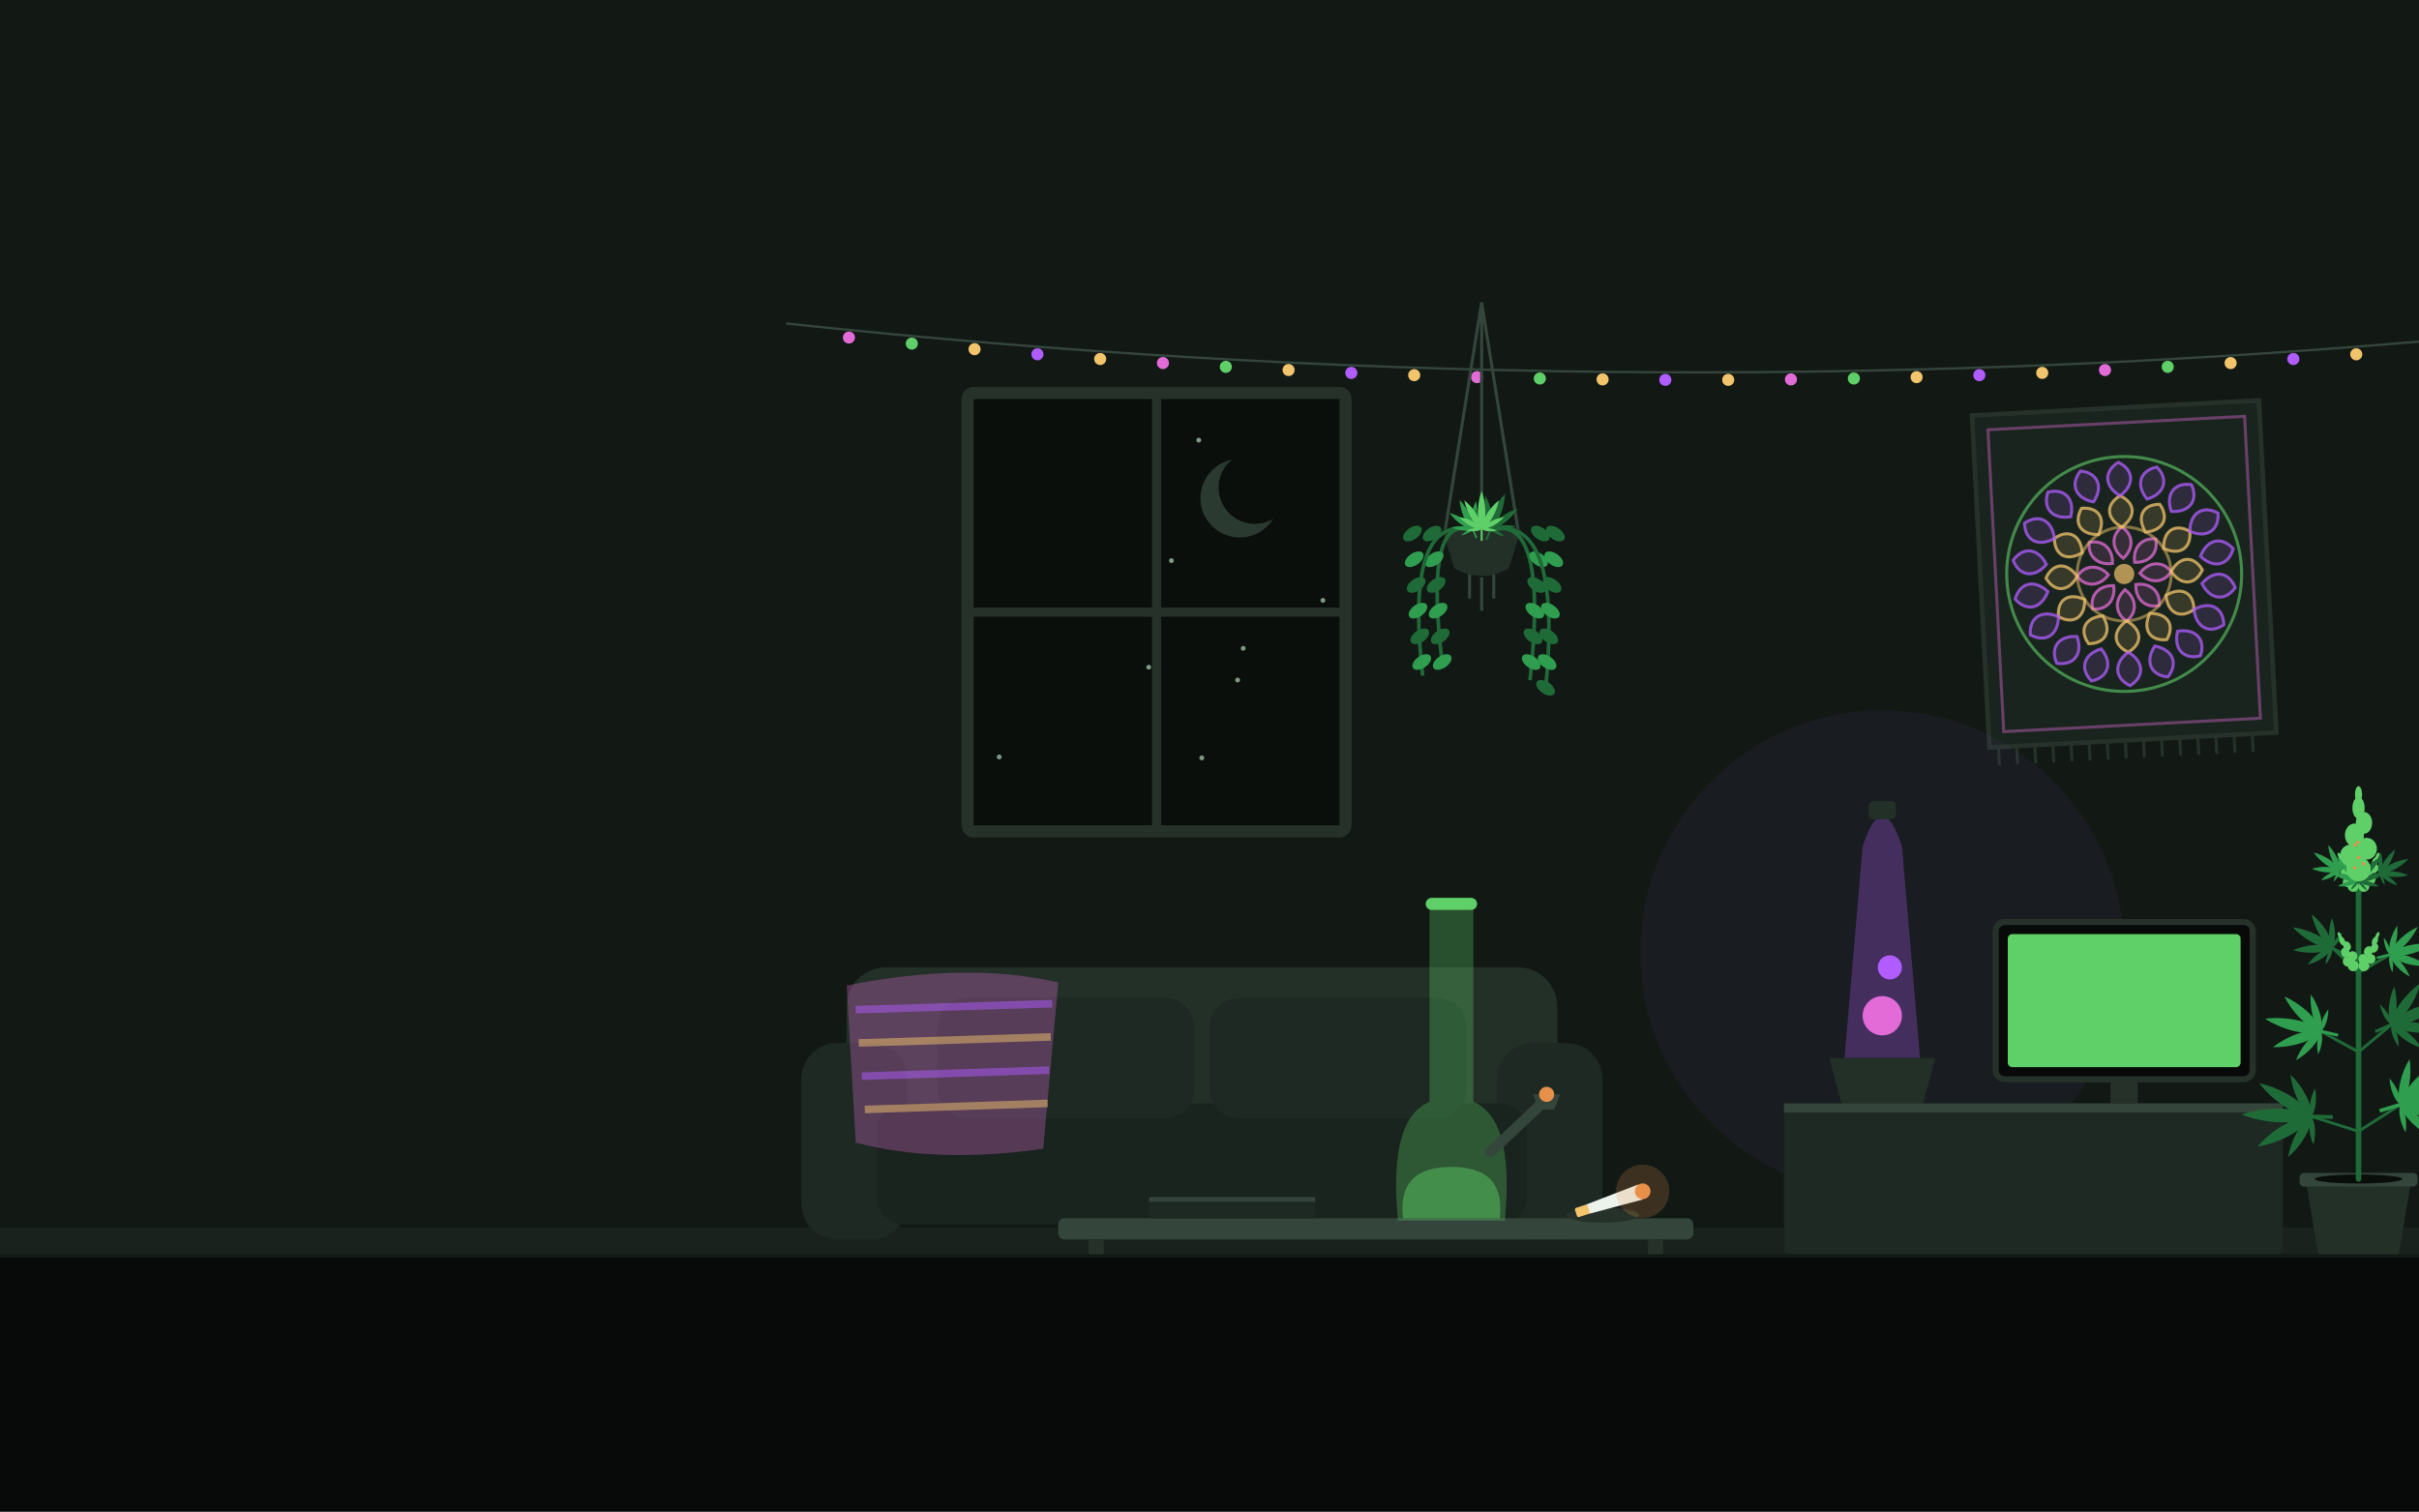
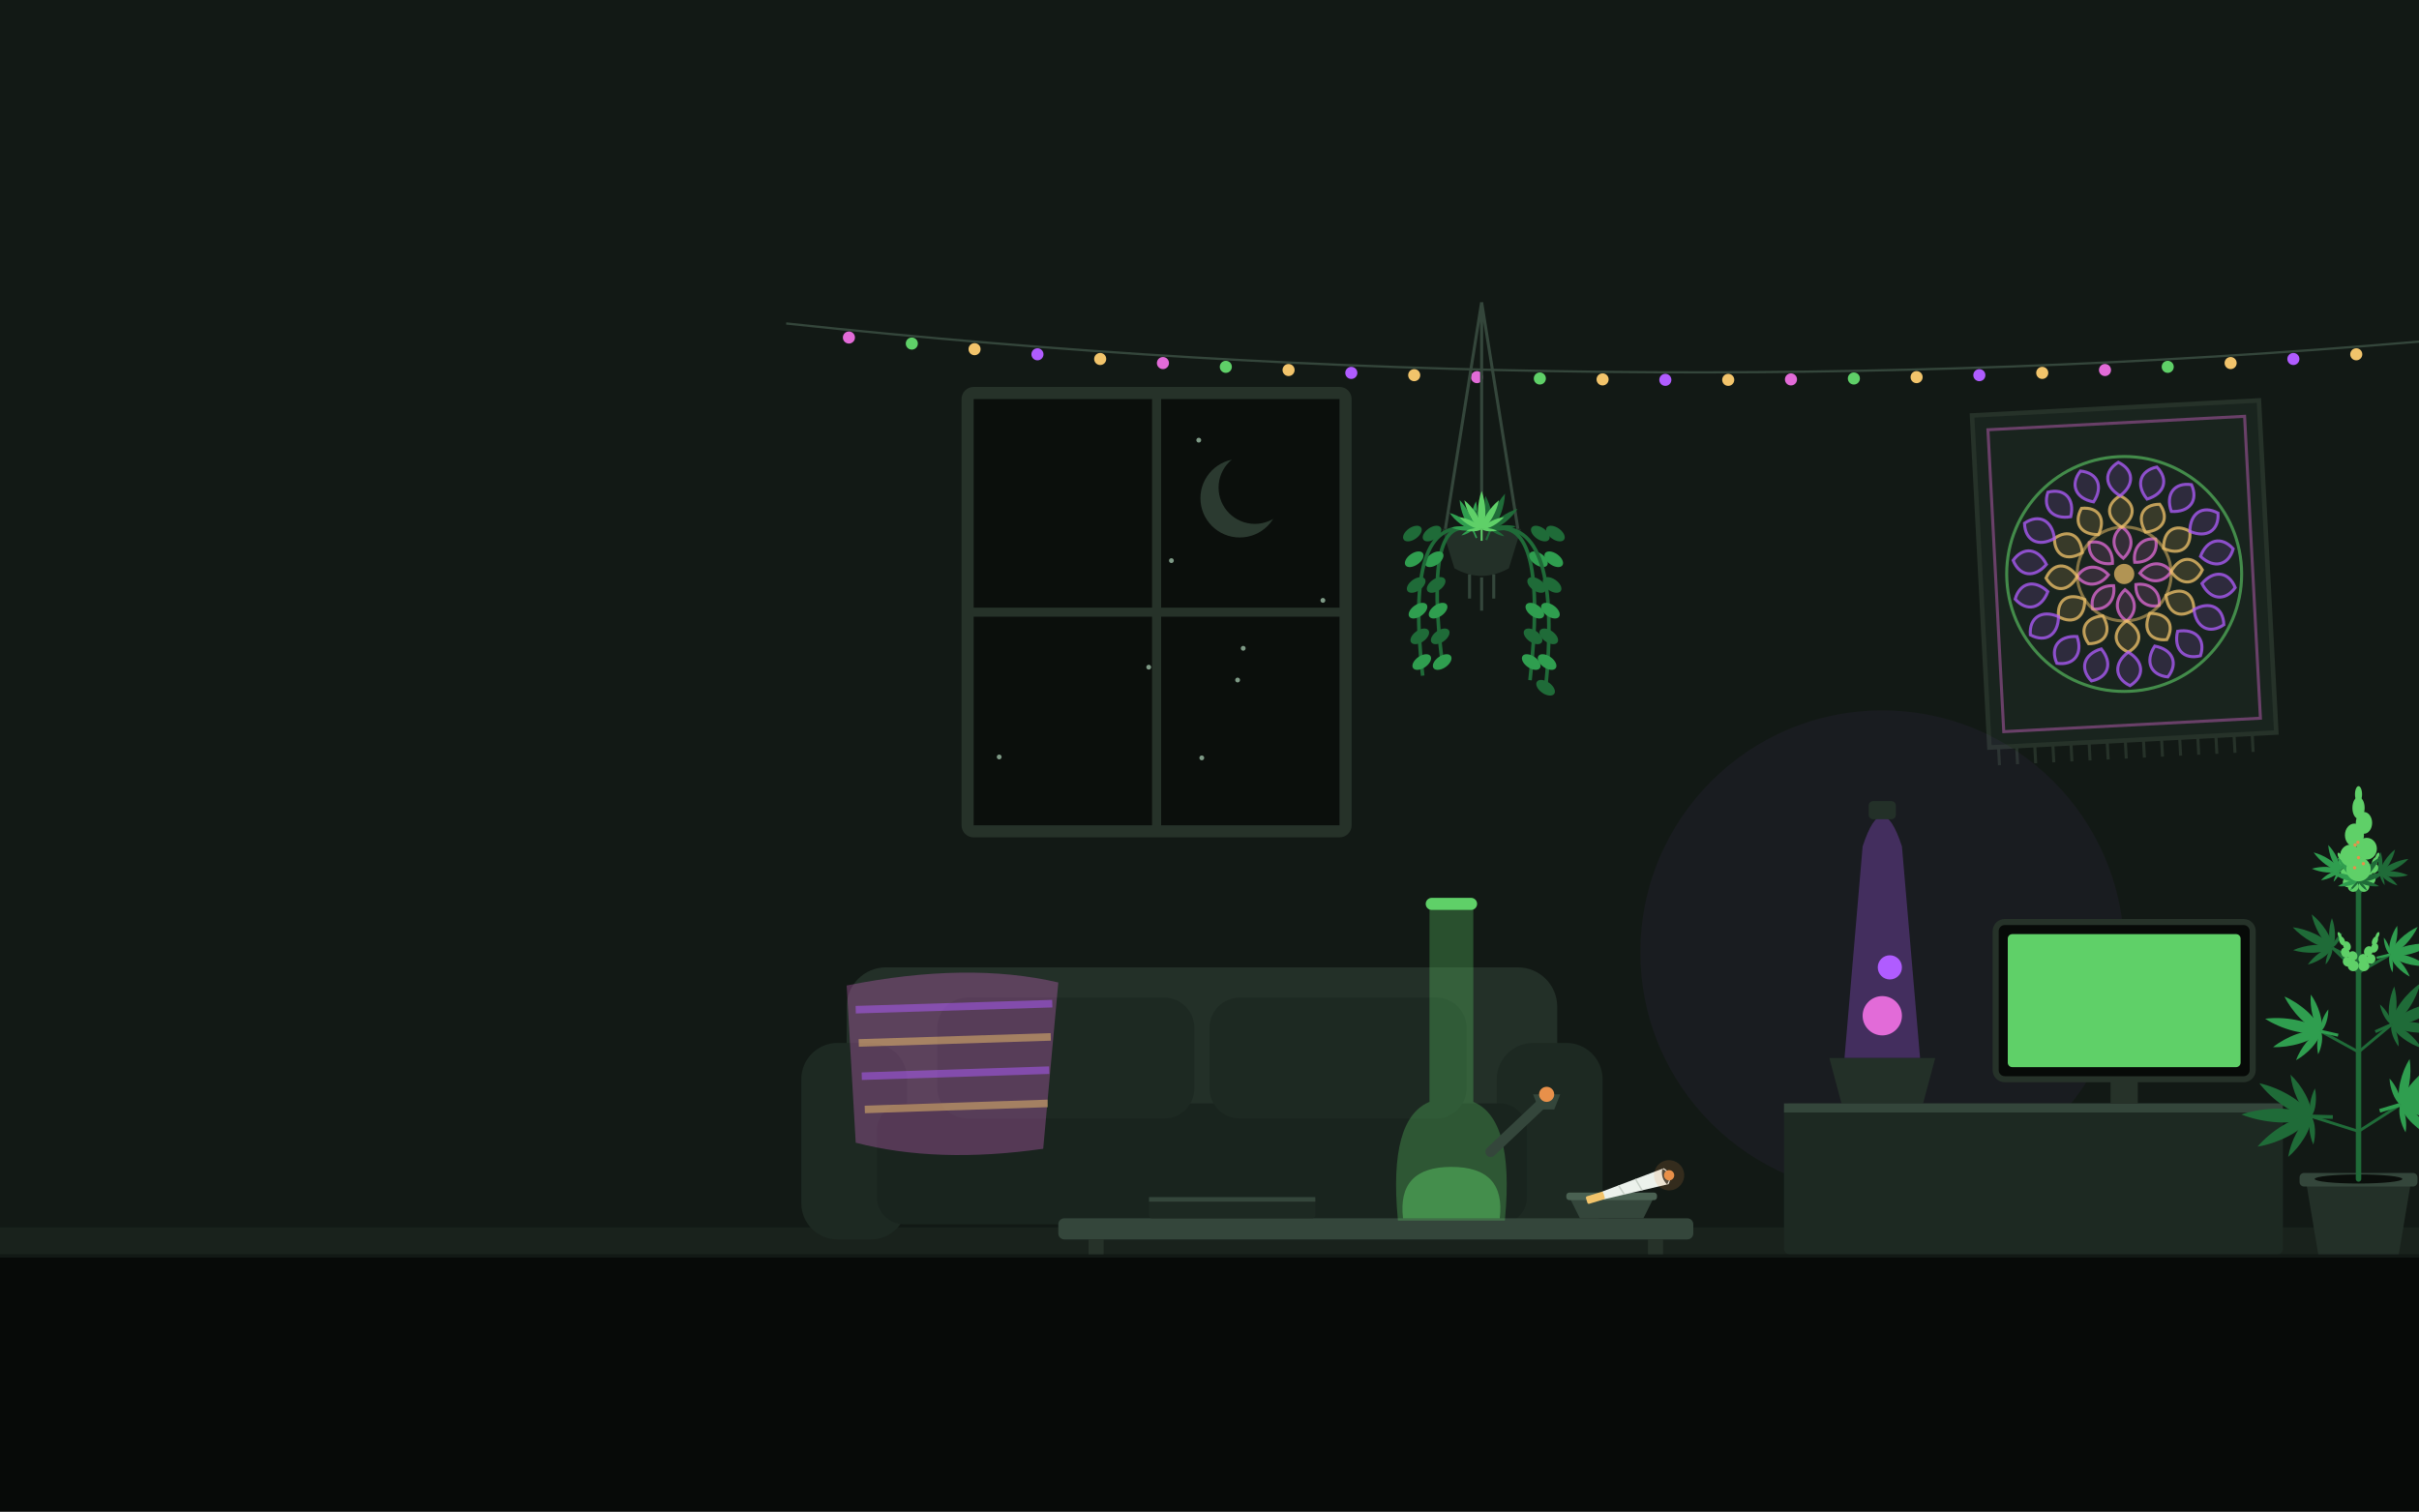
<svg xmlns="http://www.w3.org/2000/svg" viewBox="0 0 1600 1000" preserveAspectRatio="xMidYMax slice" role="img" aria-label="Un salon la nuit : canapé, bang sur la table basse, lampe à lave, tenture au mandala">
  <style>
.smoke{animation:drift 31s linear infinite;transform-box:fill-box;transform-origin:50% 100%;opacity:0}
@keyframes drift{0%{transform:translate(0,0) scale(.5);opacity:0}12%{opacity:.95}100%{transform:translate(300px,-360px) scale(2.2);opacity:0}}
.blink{animation:blink 2.6s steps(1) infinite}
@keyframes blink{50%{opacity:.1}}
.tw{animation:tw 5s ease-in-out infinite}
@keyframes tw{50%{opacity:.2}}

.breath{animation:breath 6s ease-in-out infinite alternate}
@keyframes breath{from{opacity:.65}to{opacity:1}}
.ember{animation:ember 4s ease-in-out infinite}
@keyframes ember{0%,100%{opacity:.5}40%{opacity:1}}
.spin{animation:spin 140s linear infinite;transform-box:fill-box;transform-origin:50% 50%}
@keyframes spin{to{transform:rotate(360deg)}}
.sway{animation:sway 7s ease-in-out infinite alternate;transform-box:fill-box;transform-origin:50% 100%}
@keyframes sway{from{transform:rotate(-1.4deg)}to{transform:rotate(1.4deg)}}
.flame{animation:flick 1.1s ease-in-out infinite alternate;transform-box:fill-box;transform-origin:50% 100%}
@keyframes flick{0%{transform:scale(1,1)}40%{transform:scale(.9,1.14)}100%{transform:scale(1.08,.9)}}

.lava{animation:lava 9s ease-in-out infinite alternate;transform-box:fill-box;transform-origin:50% 50%}
@keyframes lava{from{transform:translateY(0) scale(1)}to{transform:translateY(-46px) scale(.8,1.25)}}
.bub{animation:bub 2.2s ease-in infinite;opacity:0}
@keyframes bub{0%{opacity:0;transform:translateY(0)}20%{opacity:.8}100%{opacity:0;transform:translateY(-70px)}}
.tv{animation:tv 3s steps(1) infinite}
@keyframes tv{0%{opacity:.5}33%{opacity:.7}66%{opacity:.4}}
@media (prefers-reduced-motion:reduce){*{animation:none!important}.smoke{opacity:.8}}</style>
  <rect width="1600" height="1000" fill="#0B0F0C" />
  <rect width="1600" height="830" fill="#121915" />
  <rect y="812" width="1600" height="18" fill="#19221C" />
  <defs>
    <g id="fan">
      <g stroke="none">
        <path transform="rotate(0)" d="M0 0C6.3 -9.2 4.7 -29.4 0 -42C-4.7 -29.4 -6.3 -9.2 0 0Z" />
        <path transform="rotate(-31)" d="M0 0C5.5 -8.1 4.2 -25.9 0 -37C-4.2 -25.9 -5.5 -8.1 0 0Z" />
        <path transform="rotate(31)" d="M0 0C5.5 -8.1 4.2 -25.9 0 -37C-4.2 -25.9 -5.5 -8.1 0 0Z" />
        <path transform="rotate(-62)" d="M0 0C4.2 -6.2 3.2 -19.6 0 -28C-3.2 -19.6 -4.2 -6.2 0 0Z" />
        <path transform="rotate(62)" d="M0 0C4.2 -6.2 3.2 -19.6 0 -28C-3.2 -19.6 -4.2 -6.2 0 0Z" />
        <path transform="rotate(-96)" d="M0 0C2.5 -3.7 1.9 -11.9 0 -17C-1.9 -11.9 -2.5 -3.7 0 0Z" />
        <path transform="rotate(96)" d="M0 0C2.5 -3.7 1.9 -11.9 0 -17C-1.9 -11.9 -2.5 -3.7 0 0Z" />
      </g>
      <path d="M0 0V13" fill="none" stroke-width="2.2" />
    </g>
    <g id="bud">
      <ellipse cx="0" cy="-7" rx="9" ry="9" />
      <ellipse cx="-6" cy="-17" rx="7.5" ry="8" />
      <ellipse cx="6" cy="-22" rx="7.5" ry="8" />
      <ellipse cx="-3" cy="-32" rx="7" ry="8.5" />
      <ellipse cx="4" cy="-41" rx="6" ry="8" />
      <ellipse cx="0" cy="-52" rx="4.5" ry="8" />
      <ellipse cx="0" cy="-62" rx="2.6" ry="6" />
    </g>
    <linearGradient id="lc" x1="0" y1="0" x2="0" y2="1">
      <stop offset="0" stop-color="#B05CFF" stop-opacity=".36" />
      <stop offset="1" stop-color="#B05CFF" stop-opacity="0" />
    </linearGradient>
    <linearGradient id="pc" x1="0" y1="0" x2="0" y2="1">
      <stop offset="0" stop-color="#E26BD8" stop-opacity=".32" />
      <stop offset="1" stop-color="#E26BD8" stop-opacity="0" />
    </linearGradient>
    <linearGradient id="wc" x1="0" y1="0" x2="0" y2="1">
      <stop offset="0" stop-color="#ECF2EC" stop-opacity=".3" />
      <stop offset="1" stop-color="#ECF2EC" stop-opacity="0" />
    </linearGradient>
    <radialGradient id="warm">
      <stop offset="0" stop-color="#E8904A" stop-opacity=".5" />
      <stop offset="1" stop-color="#E8904A" stop-opacity="0" />
    </radialGradient>
  </defs>
  <path d="M520 214 Q1060 272 1600 226" fill="none" stroke="#34463B" stroke-width="1.5" />
  <circle class="tw" style="animation-delay:-0.4s;animation-duration:3.2s" cx="561.5" cy="223.3" r="4" fill="#E26BD8" />
  <circle class="tw" style="animation-delay:-0.9s;animation-duration:3.2s" cx="603.1" cy="227.3" r="4" fill="#5FD068" />
  <circle class="tw" style="animation-delay:-1.3s;animation-duration:3.2s" cx="644.6" cy="231" r="4" fill="#F2C46B" />
  <circle class="tw" style="animation-delay:-1.7s;animation-duration:3.2s" cx="686.2" cy="234.4" r="4" fill="#B05CFF" />
  <circle class="tw" style="animation-delay:-2.1s;animation-duration:3.2s" cx="727.7" cy="237.5" r="4" fill="#F2C46B" />
  <circle class="tw" style="animation-delay:-2.6s;animation-duration:3.2s" cx="769.2" cy="240.2" r="4" fill="#E26BD8" />
  <circle class="tw" style="animation-delay:-3s;animation-duration:3.2s" cx="810.8" cy="242.7" r="4" fill="#5FD068" />
  <circle class="tw" style="animation-delay:-3.4s;animation-duration:3.2s" cx="852.3" cy="244.8" r="4" fill="#F2C46B" />
  <circle class="tw" style="animation-delay:-3.9s;animation-duration:3.2s" cx="893.8" cy="246.7" r="4" fill="#B05CFF" />
  <circle class="tw" style="animation-delay:-4.3s;animation-duration:3.2s" cx="935.4" cy="248.2" r="4" fill="#F2C46B" />
  <circle class="tw" style="animation-delay:-4.7s;animation-duration:3.2s" cx="976.9" cy="249.5" r="4" fill="#E26BD8" />
  <circle class="tw" style="animation-delay:-5.2s;animation-duration:3.2s" cx="1018.5" cy="250.4" r="4" fill="#5FD068" />
  <circle class="tw" style="animation-delay:-5.6s;animation-duration:3.2s" cx="1060" cy="251" r="4" fill="#F2C46B" />
  <circle class="tw" style="animation-delay:-6s;animation-duration:3.2s" cx="1101.5" cy="251.3" r="4" fill="#B05CFF" />
  <circle class="tw" style="animation-delay:-6.5s;animation-duration:3.2s" cx="1143.1" cy="251.3" r="4" fill="#F2C46B" />
  <circle class="tw" style="animation-delay:-6.9s;animation-duration:3.2s" cx="1184.6" cy="251" r="4" fill="#E26BD8" />
  <circle class="tw" style="animation-delay:-7.3s;animation-duration:3.2s" cx="1226.2" cy="250.4" r="4" fill="#5FD068" />
  <circle class="tw" style="animation-delay:-7.7s;animation-duration:3.2s" cx="1267.7" cy="249.5" r="4" fill="#F2C46B" />
  <circle class="tw" style="animation-delay:-8.2s;animation-duration:3.2s" cx="1309.2" cy="248.2" r="4" fill="#B05CFF" />
  <circle class="tw" style="animation-delay:-8.6s;animation-duration:3.2s" cx="1350.8" cy="246.7" r="4" fill="#F2C46B" />
  <circle class="tw" style="animation-delay:-9s;animation-duration:3.2s" cx="1392.3" cy="244.8" r="4" fill="#E26BD8" />
  <circle class="tw" style="animation-delay:-9.5s;animation-duration:3.2s" cx="1433.8" cy="242.7" r="4" fill="#5FD068" />
  <circle class="tw" style="animation-delay:-9.9s;animation-duration:3.2s" cx="1475.4" cy="240.2" r="4" fill="#F2C46B" />
  <circle class="tw" style="animation-delay:-10.3s;animation-duration:3.2s" cx="1516.9" cy="237.5" r="4" fill="#B05CFF" />
  <circle class="tw" style="animation-delay:-10.8s;animation-duration:3.2s" cx="1558.5" cy="234.4" r="4" fill="#F2C46B" />
  <rect x="640" y="260" width="250" height="290" rx="4" fill="#0B0F0C" stroke="#263229" stroke-width="8" />
  <circle class="tw" style="animation-delay:-1.2s" cx="774.8" cy="370.9" r="1.6" fill="#7E9A86" />
  <circle class="tw" style="animation-delay:-3s" cx="792.9" cy="291.2" r="1.6" fill="#7E9A86" />
  <circle class="tw" style="animation-delay:-0.1s" cx="839.9" cy="342" r="1.6" fill="#7E9A86" />
  <circle class="tw" style="animation-delay:-1.2s" cx="875" cy="397.2" r="1.6" fill="#7E9A86" />
  <circle class="tw" style="animation-delay:-4.2s" cx="759.8" cy="441.4" r="1.6" fill="#7E9A86" />
  <circle class="tw" style="animation-delay:-0.8s" cx="794.9" cy="501.4" r="1.6" fill="#7E9A86" />
  <circle class="tw" style="animation-delay:-2.6s" cx="818.6" cy="449.9" r="1.6" fill="#7E9A86" />
  <circle class="tw" style="animation-delay:-0.3s" cx="822.3" cy="428.9" r="1.6" fill="#7E9A86" />
  <circle class="tw" style="animation-delay:-1.5s" cx="660.9" cy="500.8" r="1.6" fill="#7E9A86" />
  <circle cx="820" cy="329.6" r="26" fill="#2B3A30" />
  <circle cx="830" cy="322.6" r="24" fill="#0B0F0C" />
  <path d="M765 260 V550 M640 405 H890" stroke="#263229" stroke-width="6" />
  <g transform="rotate(-3 1400 380)">
    <rect x="1310" y="270" width="190" height="220" fill="#19241E" stroke="#263229" stroke-width="3" />
    <rect x="1320" y="280" width="170" height="200" fill="none" stroke="#E26BD8" stroke-opacity=".4" stroke-width="2" />
    <path d="M1316 490 v12" stroke="#263229" stroke-width="2" />
    <path d="M1328 490 v12" stroke="#263229" stroke-width="2" />
    <path d="M1340 490 v12" stroke="#263229" stroke-width="2" />
    <path d="M1352 490 v12" stroke="#263229" stroke-width="2" />
    <path d="M1364 490 v12" stroke="#263229" stroke-width="2" />
    <path d="M1376 490 v12" stroke="#263229" stroke-width="2" />
    <path d="M1388 490 v12" stroke="#263229" stroke-width="2" />
    <path d="M1400 490 v12" stroke="#263229" stroke-width="2" />
    <path d="M1412 490 v12" stroke="#263229" stroke-width="2" />
    <path d="M1424 490 v12" stroke="#263229" stroke-width="2" />
    <path d="M1436 490 v12" stroke="#263229" stroke-width="2" />
    <path d="M1448 490 v12" stroke="#263229" stroke-width="2" />
    <path d="M1460 490 v12" stroke="#263229" stroke-width="2" />
    <path d="M1472 490 v12" stroke="#263229" stroke-width="2" />
    <path d="M1484 490 v12" stroke="#263229" stroke-width="2" />
    <g transform="translate(1405 380)">
      <g class="spin" fill="none">
        <g fill="#E26BD8" fill-opacity=".14" stroke="#E26BD8" stroke-opacity=".75" stroke-width="2">
          <path transform="rotate(0)" d="M0 -10.4 C7.5 -16.6 7.5 -25.9 0 -31.1 C-7.5 -25.9 -7.5 -16.6 0 -10.4Z" />
          <path transform="rotate(45)" d="M0 -10.4 C7.5 -16.6 7.5 -25.9 0 -31.1 C-7.5 -25.9 -7.5 -16.6 0 -10.4Z" />
          <path transform="rotate(90)" d="M0 -10.4 C7.5 -16.6 7.5 -25.9 0 -31.1 C-7.5 -25.9 -7.5 -16.6 0 -10.4Z" />
          <path transform="rotate(135)" d="M0 -10.4 C7.5 -16.6 7.5 -25.9 0 -31.1 C-7.5 -25.9 -7.5 -16.6 0 -10.4Z" />
          <path transform="rotate(180)" d="M0 -10.4 C7.5 -16.6 7.5 -25.9 0 -31.1 C-7.5 -25.9 -7.5 -16.6 0 -10.4Z" />
          <path transform="rotate(225)" d="M0 -10.4 C7.5 -16.6 7.5 -25.9 0 -31.1 C-7.5 -25.9 -7.5 -16.6 0 -10.4Z" />
          <path transform="rotate(270)" d="M0 -10.4 C7.5 -16.6 7.5 -25.9 0 -31.1 C-7.5 -25.9 -7.5 -16.6 0 -10.4Z" />
          <path transform="rotate(315)" d="M0 -10.4 C7.5 -16.6 7.5 -25.9 0 -31.1 C-7.5 -25.9 -7.5 -16.6 0 -10.4Z" />
        </g>
        <g fill="#F2C46B" fill-opacity=".14" stroke="#F2C46B" stroke-opacity=".75" stroke-width="2">
          <path transform="rotate(0)" d="M0 -31.1 C10 -37.3 10 -46.6 0 -51.8 C-10 -46.6 -10 -37.3 0 -31.1Z" />
          <path transform="rotate(30)" d="M0 -31.1 C10 -37.3 10 -46.6 0 -51.8 C-10 -46.6 -10 -37.3 0 -31.1Z" />
          <path transform="rotate(60)" d="M0 -31.1 C10 -37.3 10 -46.6 0 -51.8 C-10 -46.6 -10 -37.3 0 -31.1Z" />
          <path transform="rotate(90)" d="M0 -31.1 C10 -37.3 10 -46.6 0 -51.8 C-10 -46.6 -10 -37.3 0 -31.1Z" />
          <path transform="rotate(120)" d="M0 -31.1 C10 -37.3 10 -46.6 0 -51.8 C-10 -46.6 -10 -37.3 0 -31.1Z" />
          <path transform="rotate(150)" d="M0 -31.1 C10 -37.3 10 -46.6 0 -51.8 C-10 -46.6 -10 -37.3 0 -31.1Z" />
          <path transform="rotate(180)" d="M0 -31.1 C10 -37.3 10 -46.6 0 -51.8 C-10 -46.6 -10 -37.3 0 -31.1Z" />
          <path transform="rotate(210)" d="M0 -31.1 C10 -37.3 10 -46.6 0 -51.8 C-10 -46.6 -10 -37.3 0 -31.1Z" />
          <path transform="rotate(240)" d="M0 -31.1 C10 -37.3 10 -46.6 0 -51.8 C-10 -46.6 -10 -37.3 0 -31.1Z" />
          <path transform="rotate(270)" d="M0 -31.1 C10 -37.3 10 -46.6 0 -51.8 C-10 -46.6 -10 -37.3 0 -31.1Z" />
          <path transform="rotate(300)" d="M0 -31.1 C10 -37.3 10 -46.6 0 -51.8 C-10 -46.6 -10 -37.3 0 -31.1Z" />
          <path transform="rotate(330)" d="M0 -31.1 C10 -37.3 10 -46.6 0 -51.8 C-10 -46.6 -10 -37.3 0 -31.1Z" />
        </g>
        <g fill="#B05CFF" fill-opacity=".14" stroke="#B05CFF" stroke-opacity=".75" stroke-width="2">
          <path transform="rotate(0)" d="M0 -51.8 C10.1 -58.5 10.1 -68.5 0 -74 C-10.1 -68.5 -10.1 -58.5 0 -51.8Z" />
          <path transform="rotate(20)" d="M0 -51.8 C10.1 -58.5 10.1 -68.5 0 -74 C-10.1 -68.5 -10.1 -58.5 0 -51.8Z" />
          <path transform="rotate(40)" d="M0 -51.8 C10.1 -58.5 10.1 -68.5 0 -74 C-10.1 -68.5 -10.1 -58.5 0 -51.8Z" />
          <path transform="rotate(60)" d="M0 -51.8 C10.1 -58.5 10.1 -68.5 0 -74 C-10.1 -68.5 -10.1 -58.5 0 -51.8Z" />
          <path transform="rotate(80)" d="M0 -51.8 C10.1 -58.5 10.1 -68.5 0 -74 C-10.1 -68.5 -10.1 -58.5 0 -51.8Z" />
          <path transform="rotate(100)" d="M0 -51.8 C10.1 -58.5 10.1 -68.5 0 -74 C-10.1 -68.5 -10.1 -58.5 0 -51.8Z" />
          <path transform="rotate(120)" d="M0 -51.8 C10.1 -58.5 10.1 -68.5 0 -74 C-10.1 -68.5 -10.1 -58.5 0 -51.8Z" />
          <path transform="rotate(140)" d="M0 -51.8 C10.1 -58.5 10.1 -68.5 0 -74 C-10.1 -68.5 -10.1 -58.5 0 -51.8Z" />
          <path transform="rotate(160)" d="M0 -51.8 C10.1 -58.5 10.1 -68.5 0 -74 C-10.1 -68.5 -10.1 -58.5 0 -51.8Z" />
          <path transform="rotate(180)" d="M0 -51.8 C10.1 -58.5 10.1 -68.5 0 -74 C-10.1 -68.5 -10.1 -58.5 0 -51.8Z" />
          <path transform="rotate(200)" d="M0 -51.8 C10.1 -58.5 10.1 -68.5 0 -74 C-10.1 -68.5 -10.1 -58.5 0 -51.8Z" />
          <path transform="rotate(220)" d="M0 -51.8 C10.1 -58.5 10.1 -68.5 0 -74 C-10.1 -68.5 -10.1 -58.5 0 -51.8Z" />
          <path transform="rotate(240)" d="M0 -51.8 C10.1 -58.5 10.1 -68.5 0 -74 C-10.1 -68.5 -10.1 -58.5 0 -51.8Z" />
          <path transform="rotate(260)" d="M0 -51.8 C10.1 -58.5 10.1 -68.5 0 -74 C-10.1 -68.5 -10.1 -58.5 0 -51.8Z" />
          <path transform="rotate(280)" d="M0 -51.8 C10.1 -58.5 10.1 -68.5 0 -74 C-10.1 -68.5 -10.1 -58.5 0 -51.8Z" />
          <path transform="rotate(300)" d="M0 -51.8 C10.1 -58.5 10.1 -68.5 0 -74 C-10.1 -68.5 -10.1 -58.5 0 -51.8Z" />
          <path transform="rotate(320)" d="M0 -51.8 C10.1 -58.5 10.1 -68.5 0 -74 C-10.1 -68.5 -10.1 -58.5 0 -51.8Z" />
          <path transform="rotate(340)" d="M0 -51.8 C10.1 -58.5 10.1 -68.5 0 -74 C-10.1 -68.5 -10.1 -58.5 0 -51.8Z" />
        </g>
        <circle r="77.7" stroke="#5FD068" stroke-opacity=".6" stroke-width="2" />
        <circle r="31.1" stroke="#F2C46B" stroke-opacity=".5" stroke-width="2" />
        <circle r="6.7" fill="#F2C46B" fill-opacity=".7" stroke="none" />
      </g>
    </g>
  </g>
  <path d="M980 200 L956 350 M980 200 L1004 350 M980 200 V350" stroke="#34463B" stroke-width="2" fill="none" />
  <path d="M954 350 H1006 L998 376 Q980 386 962 376 Z" fill="#233028" />
  <path d="M972 380 v16 M980 382 v22 M988 380 v16" stroke="#34463B" stroke-width="2" />
  <path d="M972 350 Q942 342 954 439" fill="none" stroke="#1F6B38" stroke-width="2.4" />
  <ellipse cx="947.2" cy="353" rx="7" ry="4" fill="#1F6B38" transform="rotate(-35 947.2 353)" />
  <ellipse cx="948.6" cy="370" rx="7" ry="4" fill="#2F9E4F" transform="rotate(-35 948.6 370)" />
  <ellipse cx="949.9" cy="387" rx="7" ry="4" fill="#1F6B38" transform="rotate(-35 949.9 387)" />
  <ellipse cx="951.2" cy="404" rx="7" ry="4" fill="#2F9E4F" transform="rotate(-35 951.2 404)" />
  <ellipse cx="952.6" cy="421" rx="7" ry="4" fill="#1F6B38" transform="rotate(-35 952.6 421)" />
  <ellipse cx="953.9" cy="438" rx="7" ry="4" fill="#2F9E4F" transform="rotate(-35 953.9 438)" />
  <path d="M972 350 Q929 342 941 447" fill="none" stroke="#1F6B38" stroke-width="2.4" />
  <ellipse cx="934.2" cy="353" rx="7" ry="4" fill="#1F6B38" transform="rotate(-35 934.2 353)" />
  <ellipse cx="935.4" cy="370" rx="7" ry="4" fill="#2F9E4F" transform="rotate(-35 935.4 370)" />
  <ellipse cx="936.7" cy="387" rx="7" ry="4" fill="#1F6B38" transform="rotate(-35 936.7 387)" />
  <ellipse cx="937.9" cy="404" rx="7" ry="4" fill="#2F9E4F" transform="rotate(-35 937.9 404)" />
  <ellipse cx="939.1" cy="421" rx="7" ry="4" fill="#1F6B38" transform="rotate(-35 939.1 421)" />
  <ellipse cx="940.4" cy="438" rx="7" ry="4" fill="#2F9E4F" transform="rotate(-35 940.4 438)" />
  <path d="M988 350 Q1024 342 1012 450" fill="none" stroke="#1F6B38" stroke-width="2.4" />
  <ellipse cx="1018.8" cy="353" rx="7" ry="4" fill="#1F6B38" transform="rotate(35 1018.8 353)" />
  <ellipse cx="1017.6" cy="370" rx="7" ry="4" fill="#2F9E4F" transform="rotate(35 1017.6 370)" />
  <ellipse cx="1016.4" cy="387" rx="7" ry="4" fill="#1F6B38" transform="rotate(35 1016.4 387)" />
  <ellipse cx="1015.2" cy="404" rx="7" ry="4" fill="#2F9E4F" transform="rotate(35 1015.2 404)" />
  <ellipse cx="1014" cy="421" rx="7" ry="4" fill="#1F6B38" transform="rotate(35 1014 421)" />
  <ellipse cx="1012.8" cy="438" rx="7" ry="4" fill="#2F9E4F" transform="rotate(35 1012.8 438)" />
  <path d="M988 350 Q1034 342 1022 459" fill="none" stroke="#1F6B38" stroke-width="2.4" />
  <ellipse cx="1028.8" cy="353" rx="7" ry="4" fill="#1F6B38" transform="rotate(35 1028.8 353)" />
  <ellipse cx="1027.7" cy="370" rx="7" ry="4" fill="#2F9E4F" transform="rotate(35 1027.7 370)" />
  <ellipse cx="1026.6" cy="387" rx="7" ry="4" fill="#1F6B38" transform="rotate(35 1026.6 387)" />
  <ellipse cx="1025.5" cy="404" rx="7" ry="4" fill="#2F9E4F" transform="rotate(35 1025.5 404)" />
  <ellipse cx="1024.4" cy="421" rx="7" ry="4" fill="#1F6B38" transform="rotate(35 1024.4 421)" />
  <ellipse cx="1023.3" cy="438" rx="7" ry="4" fill="#2F9E4F" transform="rotate(35 1023.3 438)" />
  <ellipse cx="1022.3" cy="455" rx="7" ry="4" fill="#1F6B38" transform="rotate(35 1022.3 455)" />
  <use href="#fan" transform="translate(974 350) rotate(-24) scale(0.5)" fill="#2F9E4F" stroke="#2F9E4F" />
  <use href="#fan" transform="translate(986 350) rotate(22) scale(0.6)" fill="#1F6B38" stroke="#1F6B38" />
  <use href="#fan" transform="translate(980 350) rotate(0) scale(0.6)" fill="#5FD068" stroke="#5FD068" />
  <circle cx="1245" cy="630" r="160" fill="#B05CFF" opacity=".05" />
  <path d="M1220 700 L1232 560 Q1245 520 1258 560 L1270 700 Z" fill="#B05CFF" opacity=".28" />
  <path d="M1210 700 H1280 L1272 730 H1218 Z" fill="#233028" />
  <rect x="1236" y="530" width="18" height="12" rx="3" fill="#233028" />
  <circle class="lava" cx="1245" cy="672" r="13" fill="#E26BD8" />
  <circle class="lava" style="animation-delay:-4s;animation-duration:7s" cx="1250" cy="640" r="8" fill="#B05CFF" />
  <rect x="1180" y="730" width="330" height="100" rx="4" fill="#1D2922" />
  <rect x="1180" y="730" width="330" height="6" fill="#34463B" />
  <rect x="1320" y="610" width="170" height="104" rx="6" fill="#070A08" stroke="#263229" stroke-width="4" />
  <rect class="tv" x="1328" y="618" width="154" height="88" rx="3" fill="#5FD068" />
  <rect x="1396" y="714" width="18" height="16" fill="#263229" />
  <path d="M1525 780 L1595 780 L1586.6 830 L1533.4 830 Z" fill="#233028" />
  <rect x="1521" y="776" width="78" height="9" rx="3" fill="#34463B" />
  <ellipse cx="1560" cy="780" rx="29" ry="3" fill="#0A0E0B" />
  <g transform="translate(1560 780)">
    <g class="sway" style="animation-delay:-1.6s">
      <path d="M0 0V-210" stroke="#1F6B38" stroke-width="3.6" stroke-linecap="round" />
      <path d="M0 -31.5 L-31.3 -41.4" stroke="#1F6B38" stroke-width="1.9" />
      <use href="#fan" transform="translate(-31.3 -41.4) rotate(-88.4) scale(1.1)" fill="#1F6B38" stroke="#1F6B38" />
      <path d="M0 -31.5 L27.7 -49.2" stroke="#1F6B38" stroke-width="1.9" />
      <use href="#fan" transform="translate(27.7 -49.2) rotate(73.4) scale(1.1)" fill="#2F9E4F" stroke="#2F9E4F" />
      <path d="M0 -84 L-24.9 -97.7" stroke="#1F6B38" stroke-width="1.9" />
      <use href="#fan" transform="translate(-24.9 -97.7) rotate(-77.3) scale(0.9)" fill="#2F9E4F" stroke="#2F9E4F" />
      <path d="M0 -84 L21.8 -102.2" stroke="#1F6B38" stroke-width="1.9" />
      <use href="#fan" transform="translate(21.8 -102.2) rotate(66.1) scale(0.9)" fill="#1F6B38" stroke="#1F6B38" />
      <path d="M0 -136.5 L-17.4 -153" stroke="#1F6B38" stroke-width="1.9" />
      <use href="#fan" transform="translate(-17.4 -153) rotate(-62.6) scale(0.7)" fill="#1F6B38" stroke="#1F6B38" />
      <use href="#bud" transform="translate(-2.4 -138.5) rotate(-24) scale(0.4)" fill="#5FD068" />
      <path d="M0 -136.5 L20.8 -148.5" stroke="#1F6B38" stroke-width="1.9" />
      <use href="#fan" transform="translate(20.8 -148.5) rotate(76.1) scale(0.7)" fill="#2F9E4F" stroke="#2F9E4F" />
      <use href="#bud" transform="translate(2.4 -138.5) rotate(24) scale(0.4)" fill="#5FD068" />
      <path d="M0 -189 L-12.4 -204.1" stroke="#1F6B38" stroke-width="1.9" />
      <use href="#fan" transform="translate(-12.4 -204.1) rotate(-55.4) scale(0.5)" fill="#2F9E4F" stroke="#2F9E4F" />
      <use href="#bud" transform="translate(-2.4 -191) rotate(-24) scale(0.4)" fill="#5FD068" />
      <path d="M0 -189 L14.3 -202.3" stroke="#1F6B38" stroke-width="1.9" />
      <use href="#fan" transform="translate(14.3 -202.3) rotate(63.2) scale(0.5)" fill="#1F6B38" stroke="#1F6B38" />
      <use href="#bud" transform="translate(2.4 -191) rotate(24) scale(0.4)" fill="#5FD068" />
      <use href="#fan" transform="translate(0 -197.1) rotate(-42) scale(0.5)" fill="#2F9E4F" stroke="#2F9E4F" />
      <use href="#fan" transform="translate(0 -197.1) rotate(42) scale(0.5)" fill="#1F6B38" stroke="#1F6B38" />
      <use href="#bud" transform="translate(0 -198.7) scale(0.9)" fill="#5FD068" />
      <circle cx="-0.4" cy="-222.7" r="1.1" fill="#E8904A" />
      <circle cx="-0" cy="-212.6" r="1.1" fill="#E8904A" />
      <circle cx="3.2" cy="-208.6" r="1.1" fill="#E8904A" />
      <circle cx="-2.6" cy="-205.9" r="1.1" fill="#E8904A" />
      <circle cx="-2.3" cy="-221" r="1.1" fill="#E8904A" />
    </g>
  </g>
  <rect x="560" y="640" width="470" height="150" rx="26" fill="#233028" />
  <rect x="530" y="690" width="70" height="130" rx="24" fill="#1D2922" />
  <rect x="990" y="690" width="70" height="130" rx="24" fill="#1D2922" />
  <rect x="580" y="730" width="430" height="80" rx="18" fill="#19241E" />
  <rect x="620" y="660" width="170" height="80" rx="20" fill="#1D2922" />
  <rect x="800" y="660" width="170" height="80" rx="20" fill="#1D2922" />
  <path d="M560 652 Q640 636 700 650 L690 760 Q620 770 566 756 Z" fill="#E26BD8" opacity=".3" />
  <path d="M566 668 L696 664" stroke="#B05CFF" stroke-width="5" opacity=".5" />
  <path d="M568 690 L695 686" stroke="#F2C46B" stroke-width="5" opacity=".5" />
  <path d="M570 712 L694 708" stroke="#B05CFF" stroke-width="5" opacity=".5" />
  <path d="M572 734 L693 730" stroke="#F2C46B" stroke-width="5" opacity=".5" />
  <rect x="700" y="806" width="420" height="14" rx="4" fill="#34463B" />
  <rect x="720" y="820" width="10" height="10" fill="#263229" />
  <rect x="1090" y="820" width="10" height="10" fill="#263229" />
  <rect x="760" y="792" width="110" height="14" rx="2" fill="#1D2922" />
  <rect x="760" y="792" width="110" height="3" fill="#34463B" />
  <path d="M926 806 Q920 740 947 730 V600 H973 V730 Q1000 740 994 806 Z" fill="#5FD068" opacity=".3" stroke="#5FD068" stroke-width="3" />
  <rect x="943" y="594" width="34" height="8" rx="4" fill="#5FD068" />
  <path d="M986 762 L1022 728" stroke="#34463B" stroke-width="7" stroke-linecap="round" />
  <path d="M1014 724 h18 l-4 10 h-10 Z" fill="#34463B" />
  <circle class="ember" cx="1023" cy="724" r="5" fill="#E8904A" />
  <path d="M928 806 Q924 772 960 772 Q996 772 992 806 Z" fill="#5FD068" opacity=".45" />
  <circle class="bub" style="animation-delay:-0s" cx="946" cy="780" r="4" fill="#ECF2EC" />
  <circle class="bub" style="animation-delay:-0.5s" cx="955" cy="780" r="3" fill="#ECF2EC" />
  <circle class="bub" style="animation-delay:-1s" cx="964" cy="780" r="4" fill="#ECF2EC" />
  <circle class="bub" style="animation-delay:-1.5s" cx="973" cy="780" r="3" fill="#ECF2EC" />
  <g transform="translate(960 590)">
    <g class="smoke" style="animation-duration:24s;animation-delay:0s">
      <circle r="14" fill="#3F5747" />
      <circle cx="12.6" cy="-5" r="10.8" fill="#3F5747" />
      <circle cx="-9.5" cy="-3.8" r="9.5" fill="#3F5747" />
      <circle cx="3.8" cy="-12.6" r="9" fill="#3F5747" />
    </g>
  </g>
  <g transform="translate(960 590)">
    <g class="smoke" style="animation-duration:24s;animation-delay:-4s">
      <circle r="14" fill="#37503F" />
      <circle cx="12.6" cy="-5" r="10.8" fill="#37503F" />
      <circle cx="-9.5" cy="-3.8" r="9.5" fill="#37503F" />
      <circle cx="3.8" cy="-12.6" r="9" fill="#37503F" />
    </g>
  </g>
  <g transform="translate(960 590)">
    <g class="smoke" style="animation-duration:24s;animation-delay:-8s">
      <circle r="14" fill="#48614F" />
      <circle cx="12.6" cy="-5" r="10.8" fill="#48614F" />
      <circle cx="-9.5" cy="-3.8" r="9.5" fill="#48614F" />
      <circle cx="3.8" cy="-12.6" r="9" fill="#48614F" />
    </g>
  </g>
  <g transform="translate(960 590)">
    <g class="smoke" style="animation-duration:24s;animation-delay:-12s">
      <circle r="14" fill="#3F5747" />
      <circle cx="12.6" cy="-5" r="10.8" fill="#3F5747" />
      <circle cx="-9.5" cy="-3.8" r="9.5" fill="#3F5747" />
      <circle cx="3.8" cy="-12.6" r="9" fill="#3F5747" />
    </g>
  </g>
  <g transform="translate(960 590)">
    <g class="smoke" style="animation-duration:24s;animation-delay:-16s">
      <circle r="14" fill="#37503F" />
      <circle cx="12.6" cy="-5" r="10.8" fill="#37503F" />
      <circle cx="-9.5" cy="-3.8" r="9.5" fill="#37503F" />
      <circle cx="3.8" cy="-12.6" r="9" fill="#37503F" />
    </g>
  </g>
  <g transform="translate(960 590)">
    <g class="smoke" style="animation-duration:24s;animation-delay:-20s">
      <circle r="14" fill="#48614F" />
      <circle cx="12.6" cy="-5" r="10.8" fill="#48614F" />
      <circle cx="-9.5" cy="-3.8" r="9.5" fill="#48614F" />
      <circle cx="3.8" cy="-12.6" r="9" fill="#48614F" />
    </g>
  </g>
-   <ellipse cx="1060" cy="804" rx="24" ry="5" fill="#263229" />
-   <g transform="translate(1050 800) rotate(-18) scale(0.8)">
-     <path d="M0 -4 L46 -6.5 V6.5 L0 4 Z" fill="#ECF2EC" />
-     <rect x="-10" y="-4" width="11" height="8" rx="1.5" fill="#F2C46B" />
-     <circle class="ember" cx="48" cy="0" r="6.5" fill="#E8904A" />
-     <circle class="ember" cx="48" cy="0" r="22" fill="#E8904A" opacity=".2" />
-   </g>
-   <g transform="translate(1090 778)">
-     <g class="smoke" style="animation-duration:20s;animation-delay:0s">
-       <circle r="8" fill="#3F5747" />
-       <circle cx="7.2" cy="-2.9" r="6.2" fill="#3F5747" />
-       <circle cx="-5.4" cy="-2.2" r="5.4" fill="#3F5747" />
-       <circle cx="2.2" cy="-7.2" r="5.1" fill="#3F5747" />
-     </g>
-   </g>
-   <g transform="translate(1090 778)">
-     <g class="smoke" style="animation-duration:20s;animation-delay:-4s">
-       <circle r="8" fill="#37503F" />
-       <circle cx="7.2" cy="-2.9" r="6.2" fill="#37503F" />
-       <circle cx="-5.4" cy="-2.2" r="5.4" fill="#37503F" />
-       <circle cx="2.2" cy="-7.2" r="5.1" fill="#37503F" />
-     </g>
-   </g>
-   <g transform="translate(1090 778)">
-     <g class="smoke" style="animation-duration:20s;animation-delay:-8s">
-       <circle r="8" fill="#48614F" />
-       <circle cx="7.2" cy="-2.9" r="6.2" fill="#48614F" />
-       <circle cx="-5.4" cy="-2.2" r="5.4" fill="#48614F" />
-       <circle cx="2.2" cy="-7.2" r="5.1" fill="#48614F" />
-     </g>
-   </g>
-   <g transform="translate(1090 778)">
-     <g class="smoke" style="animation-duration:20s;animation-delay:-12s">
-       <circle r="8" fill="#3F5747" />
-       <circle cx="7.2" cy="-2.9" r="6.2" fill="#3F5747" />
-       <circle cx="-5.4" cy="-2.2" r="5.4" fill="#3F5747" />
-       <circle cx="2.2" cy="-7.2" r="5.1" fill="#3F5747" />
-     </g>
-   </g>
-   <g transform="translate(1090 778)">
-     <g class="smoke" style="animation-duration:20s;animation-delay:-16s">
-       <circle r="8" fill="#37503F" />
-       <circle cx="7.2" cy="-2.9" r="6.2" fill="#37503F" />
-       <circle cx="-5.4" cy="-2.2" r="5.4" fill="#37503F" />
-       <circle cx="2.2" cy="-7.2" r="5.1" fill="#37503F" />
+   <path d="M1038 792 H1094 L1087 806 H1045 Z" fill="#34463B" />
+   <rect x="1036" y="789" width="60" height="5" rx="2" fill="#4A6152" />
+   <g transform="translate(1060 791) rotate(-17) scale(1)">
+     <path d="M0 -2.6 L44 -5.5 Q49 0 44 5.5 L0 2.6 Z" fill="#ECF2EC" />
+     <path d="M12 -3.4 L14 3.5 M24 -4.2 L26 4.3" stroke="#C9D2C9" stroke-width="1" />
+     <rect x="-11" y="-2.6" width="12" height="5.2" rx="1" fill="#F2C46B" />
+     <path d="M43 -5.4 Q49 0 43 5.4 Q40 0 43 -5.4 Z" fill="#3A3F3B" />
+     <g class="ember">
+       <circle cx="46" cy="0" r="3.4" fill="#E8904A" />
+       <circle cx="46" cy="0" r="10" fill="#E8904A" fill-opacity=".16" />
+     </g>
+   </g>
+   <g transform="translate(1106 769.6)">
+     <g class="smoke" style="animation-duration:22s;animation-delay:0s">
+       <circle r="7" fill="#3F5747" />
+       <circle cx="6.3" cy="-2.5" r="5.4" fill="#3F5747" />
+       <circle cx="-4.8" cy="-1.9" r="4.8" fill="#3F5747" />
+       <circle cx="1.9" cy="-6.3" r="4.5" fill="#3F5747" />
+     </g>
+   </g>
+   <g transform="translate(1106 769.6)">
+     <g class="smoke" style="animation-duration:22s;animation-delay:-3.7s">
+       <circle r="7" fill="#3F5747" />
+       <circle cx="6.3" cy="-2.5" r="5.4" fill="#3F5747" />
+       <circle cx="-4.8" cy="-1.9" r="4.8" fill="#3F5747" />
+       <circle cx="1.9" cy="-6.3" r="4.5" fill="#3F5747" />
+     </g>
+   </g>
+   <g transform="translate(1106 769.6)">
+     <g class="smoke" style="animation-duration:22s;animation-delay:-7.3s">
+       <circle r="7" fill="#37503F" />
+       <circle cx="6.3" cy="-2.5" r="5.4" fill="#37503F" />
+       <circle cx="-4.8" cy="-1.9" r="4.8" fill="#37503F" />
+       <circle cx="1.9" cy="-6.3" r="4.5" fill="#37503F" />
+     </g>
+   </g>
+   <g transform="translate(1106 769.6)">
+     <g class="smoke" style="animation-duration:22s;animation-delay:-11s">
+       <circle r="7" fill="#48614F" />
+       <circle cx="6.3" cy="-2.5" r="5.4" fill="#48614F" />
+       <circle cx="-4.8" cy="-1.9" r="4.8" fill="#48614F" />
+       <circle cx="1.9" cy="-6.3" r="4.5" fill="#48614F" />
+     </g>
+   </g>
+   <g transform="translate(1106 769.6)">
+     <g class="smoke" style="animation-duration:22s;animation-delay:-14.7s">
+       <circle r="7" fill="#48614F" />
+       <circle cx="6.3" cy="-2.5" r="5.4" fill="#48614F" />
+       <circle cx="-4.8" cy="-1.9" r="4.8" fill="#48614F" />
+       <circle cx="1.9" cy="-6.3" r="4.5" fill="#48614F" />
+     </g>
+   </g>
+   <g transform="translate(1106 769.6)">
+     <g class="smoke" style="animation-duration:22s;animation-delay:-18.3s">
+       <circle r="7" fill="#3F5747" />
+       <circle cx="6.3" cy="-2.5" r="5.4" fill="#3F5747" />
+       <circle cx="-4.8" cy="-1.9" r="4.8" fill="#3F5747" />
+       <circle cx="1.9" cy="-6.3" r="4.5" fill="#3F5747" />
    </g>
  </g>
  <rect y="830" width="1600" height="170" fill="#070A08" />
  <rect y="830" width="1600" height="2" fill="#121915" />
</svg>
